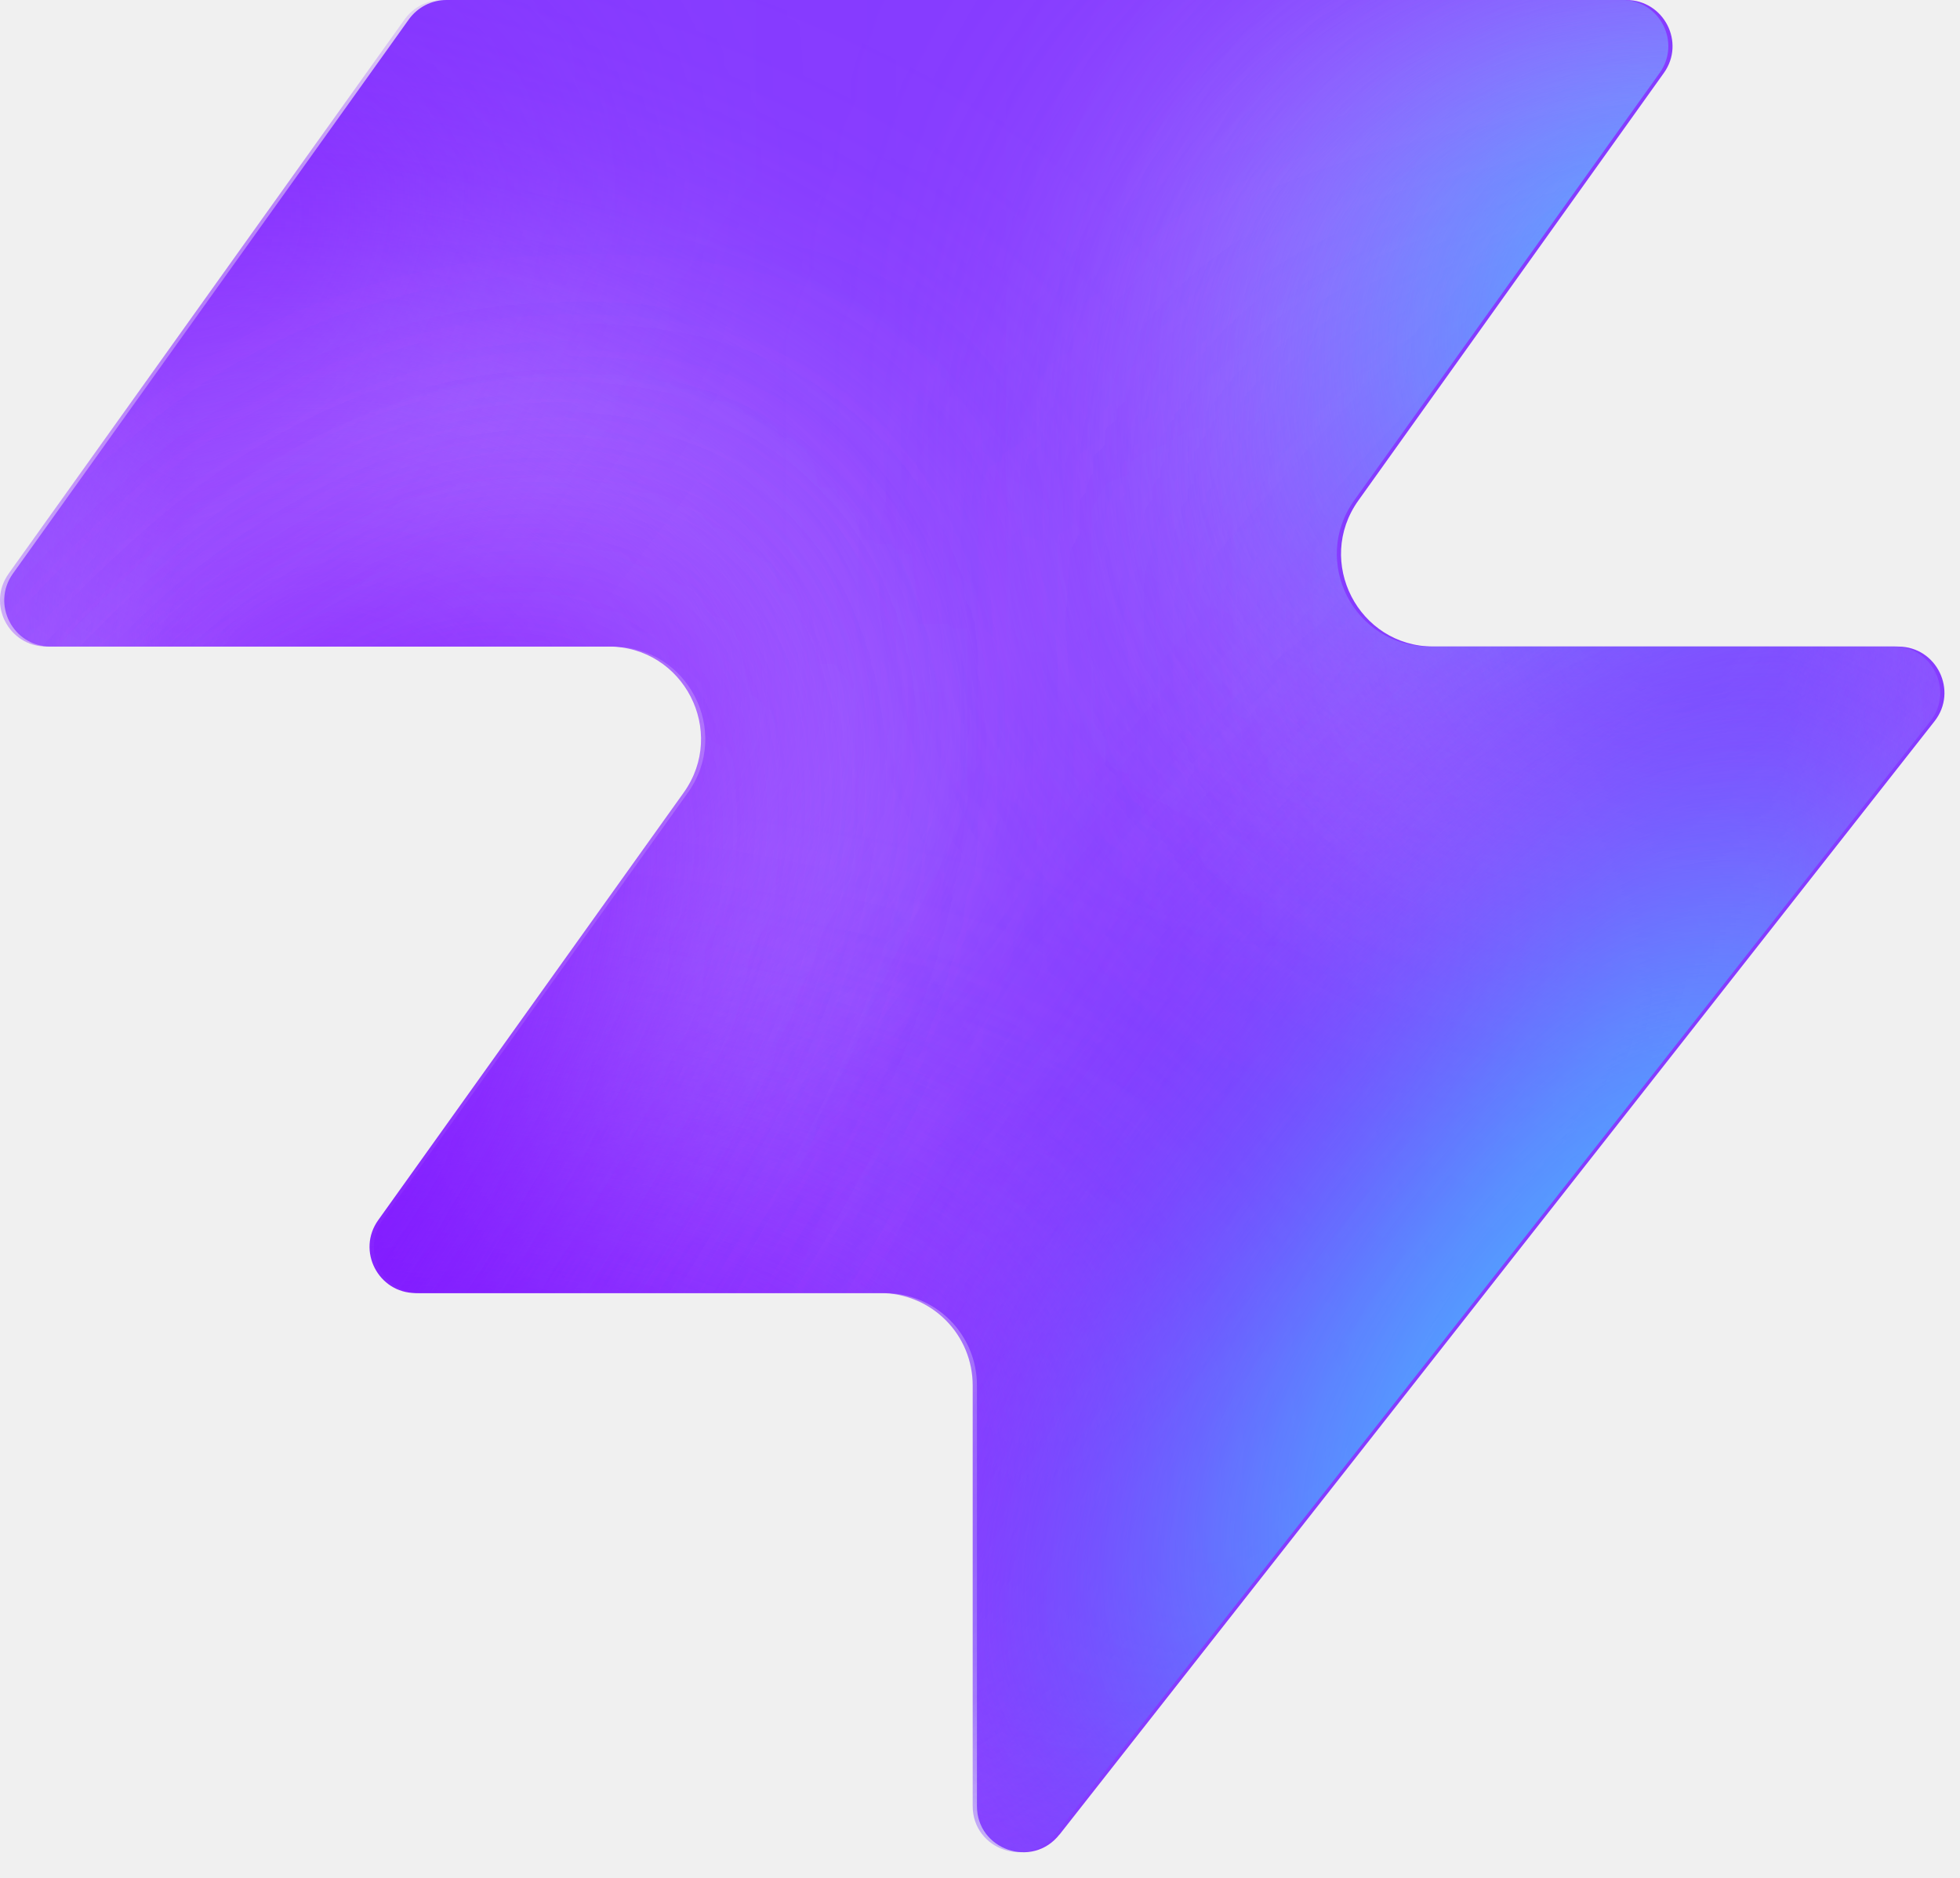
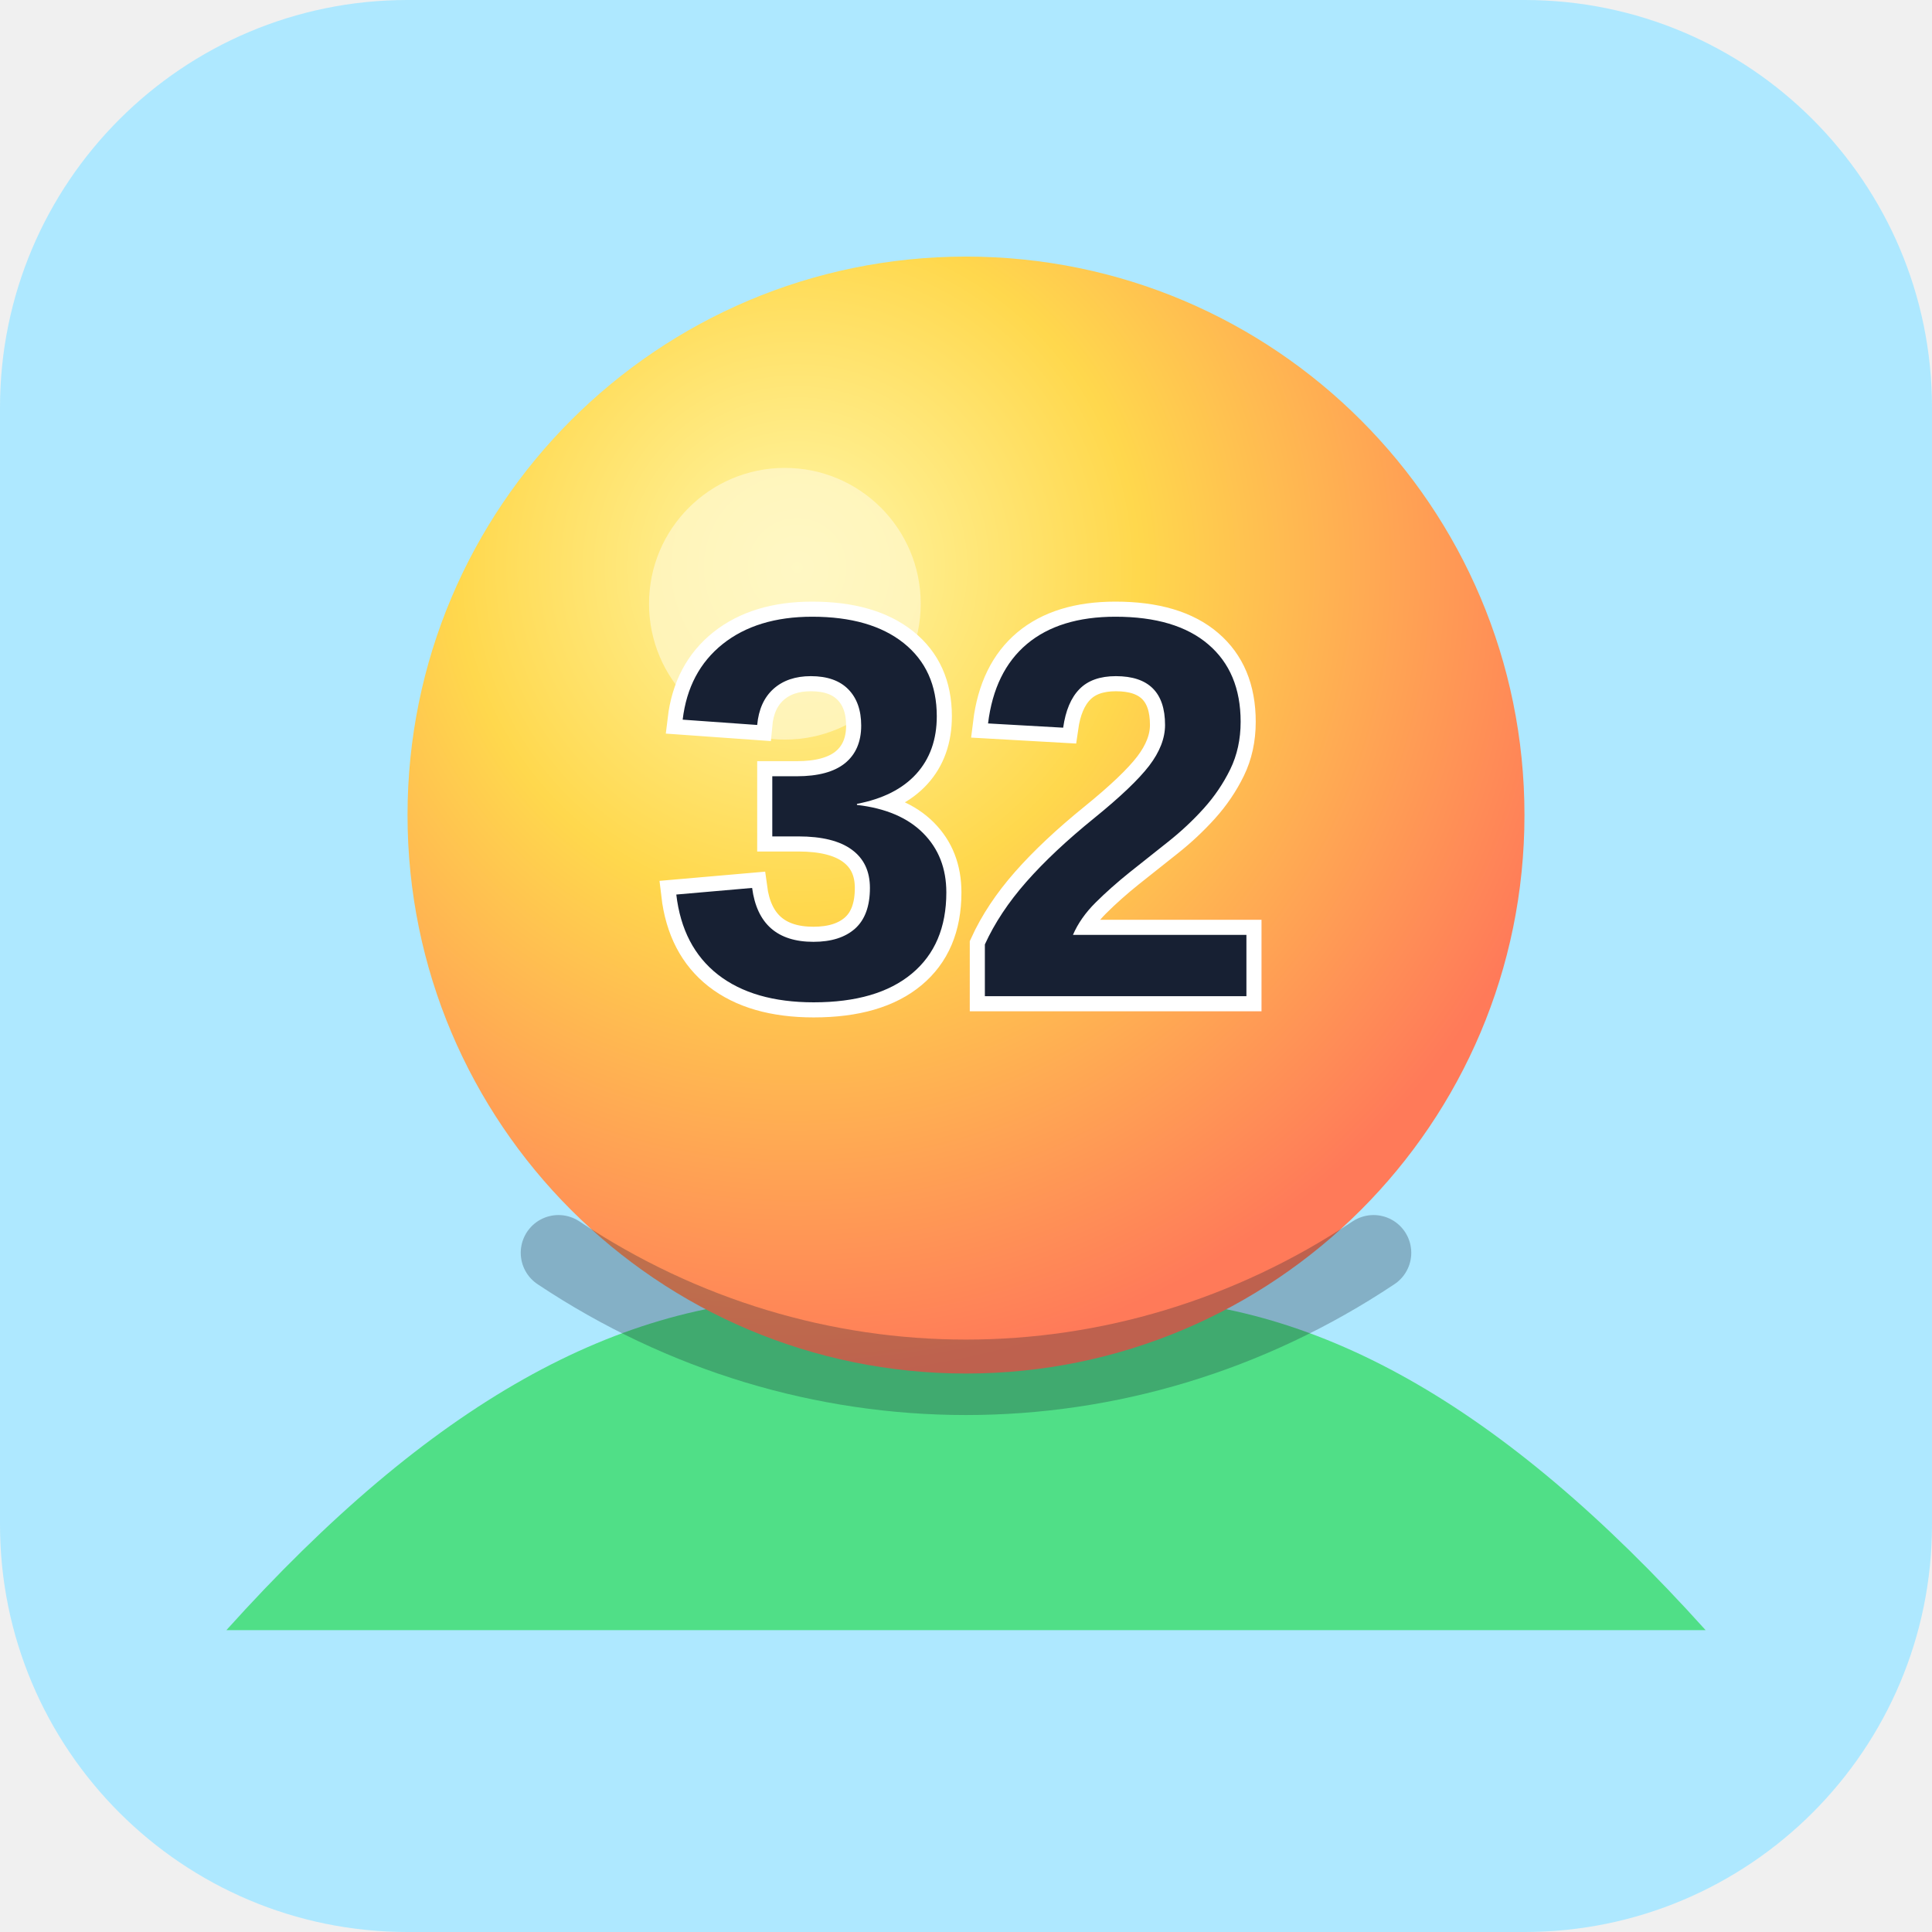
- <svg xmlns="http://www.w3.org/2000/svg" width="48" height="46" fill="none" viewBox="0 0 48 46">
-   <path fill="#863bff" d="M25.946 44.938c-.664.845-2.021.375-2.021-.698V33.937a2.26 2.26 0 0 0-2.262-2.262H10.287c-.92 0-1.456-1.04-.92-1.788l7.48-10.471c1.07-1.497 0-3.578-1.842-3.578H1.237c-.92 0-1.456-1.04-.92-1.788L10.013.474c.214-.297.556-.474.92-.474h28.894c.92 0 1.456 1.04.92 1.788l-7.48 10.471c-1.07 1.498 0 3.579 1.842 3.579h11.377c.943 0 1.473 1.088.89 1.83L25.947 44.94z" style="fill:#863bff;fill:color(display-p3 .525 .23 1);fill-opacity:1" />
-   <mask id="a" width="48" height="46" x="0" y="0" maskUnits="userSpaceOnUse" style="mask-type:alpha">
-     <path fill="#000" d="M25.842 44.938c-.664.844-2.021.375-2.021-.698V33.937a2.26 2.26 0 0 0-2.262-2.262H10.183c-.92 0-1.456-1.04-.92-1.788l7.48-10.471c1.07-1.498 0-3.579-1.842-3.579H1.133c-.92 0-1.456-1.04-.92-1.787L9.91.473c.214-.297.556-.474.92-.474h28.894c.92 0 1.456 1.04.92 1.788l-7.48 10.471c-1.07 1.498 0 3.578 1.842 3.578h11.377c.943 0 1.473 1.088.89 1.832L25.843 44.94z" style="fill:#000;fill-opacity:1" />
-   </mask>
-   <g mask="url(#a)">
-     <g filter="url(#b)">
-       <ellipse cx="5.508" cy="14.704" fill="#ede6ff" rx="5.508" ry="14.704" style="fill:#ede6ff;fill:color(display-p3 .927 .903 1);fill-opacity:1" transform="matrix(.00324 1 1 -.00324 -4.47 31.516)" />
-     </g>
-     <g filter="url(#c)">
-       <ellipse cx="10.399" cy="29.851" fill="#ede6ff" rx="10.399" ry="29.851" style="fill:#ede6ff;fill:color(display-p3 .927 .903 1);fill-opacity:1" transform="matrix(.00324 1 1 -.00324 -39.328 7.883)" />
-     </g>
-     <g filter="url(#d)">
-       <ellipse cx="5.508" cy="30.487" fill="#7e14ff" rx="5.508" ry="30.487" style="fill:#7e14ff;fill:color(display-p3 .492 .077 1);fill-opacity:1" transform="rotate(89.814 -25.913 -14.639)scale(1 -1)" />
-     </g>
-     <g filter="url(#e)">
-       <ellipse cx="5.508" cy="30.599" fill="#7e14ff" rx="5.508" ry="30.599" style="fill:#7e14ff;fill:color(display-p3 .492 .077 1);fill-opacity:1" transform="rotate(89.814 -32.644 -3.334)scale(1 -1)" />
-     </g>
-     <g filter="url(#f)">
-       <ellipse cx="5.508" cy="30.599" fill="#7e14ff" rx="5.508" ry="30.599" style="fill:#7e14ff;fill:color(display-p3 .492 .077 1);fill-opacity:1" transform="matrix(.00324 1 1 -.00324 -34.34 30.47)" />
-     </g>
-     <g filter="url(#g)">
-       <ellipse cx="14.072" cy="22.078" fill="#ede6ff" rx="14.072" ry="22.078" style="fill:#ede6ff;fill:color(display-p3 .927 .903 1);fill-opacity:1" transform="rotate(93.35 24.506 48.493)scale(-1 1)" />
-     </g>
-     <g filter="url(#h)">
-       <ellipse cx="3.47" cy="21.501" fill="#7e14ff" rx="3.47" ry="21.501" style="fill:#7e14ff;fill:color(display-p3 .492 .077 1);fill-opacity:1" transform="rotate(89.009 28.708 47.59)scale(-1 1)" />
-     </g>
-     <g filter="url(#i)">
-       <ellipse cx="3.47" cy="21.501" fill="#7e14ff" rx="3.47" ry="21.501" style="fill:#7e14ff;fill:color(display-p3 .492 .077 1);fill-opacity:1" transform="rotate(89.009 28.708 47.59)scale(-1 1)" />
-     </g>
-     <g filter="url(#j)">
-       <ellipse cx=".387" cy="8.972" fill="#7e14ff" rx="4.407" ry="29.108" style="fill:#7e14ff;fill:color(display-p3 .492 .077 1);fill-opacity:1" transform="rotate(39.51 .387 8.972)" />
-     </g>
-     <g filter="url(#k)">
-       <ellipse cx="47.523" cy="-6.092" fill="#7e14ff" rx="4.407" ry="29.108" style="fill:#7e14ff;fill:color(display-p3 .492 .077 1);fill-opacity:1" transform="rotate(37.892 47.523 -6.092)" />
-     </g>
-     <g filter="url(#l)">
-       <ellipse cx="41.412" cy="6.333" fill="#47bfff" rx="5.971" ry="9.665" style="fill:#47bfff;fill:color(display-p3 .28 .748 1);fill-opacity:1" transform="rotate(37.892 41.412 6.333)" />
-     </g>
-     <g filter="url(#m)">
-       <ellipse cx="-1.879" cy="38.332" fill="#7e14ff" rx="4.407" ry="29.108" style="fill:#7e14ff;fill:color(display-p3 .492 .077 1);fill-opacity:1" transform="rotate(37.892 -1.88 38.332)" />
-     </g>
-     <g filter="url(#n)">
-       <ellipse cx="-1.879" cy="38.332" fill="#7e14ff" rx="4.407" ry="29.108" style="fill:#7e14ff;fill:color(display-p3 .492 .077 1);fill-opacity:1" transform="rotate(37.892 -1.88 38.332)" />
-     </g>
-     <g filter="url(#o)">
-       <ellipse cx="35.651" cy="29.907" fill="#7e14ff" rx="4.407" ry="29.108" style="fill:#7e14ff;fill:color(display-p3 .492 .077 1);fill-opacity:1" transform="rotate(37.892 35.651 29.907)" />
-     </g>
-     <g filter="url(#p)">
-       <ellipse cx="38.418" cy="32.4" fill="#47bfff" rx="5.971" ry="15.297" style="fill:#47bfff;fill:color(display-p3 .28 .748 1);fill-opacity:1" transform="rotate(37.892 38.418 32.4)" />
-     </g>
-   </g>
+ <svg xmlns="http://www.w3.org/2000/svg" viewBox="0 0 256 256" role="img" aria-label="Number Ball Run">
  <defs>
-     <filter id="b" width="60.045" height="41.654" x="-19.77" y="16.149" color-interpolation-filters="sRGB" filterUnits="userSpaceOnUse">
-       <feFlood flood-opacity="0" result="BackgroundImageFix" />
-       <feBlend in="SourceGraphic" in2="BackgroundImageFix" result="shape" />
-       <feGaussianBlur result="effect1_foregroundBlur_2002_17158" stdDeviation="7.659" />
-     </filter>
-     <filter id="c" width="90.34" height="51.437" x="-54.613" y="-7.533" color-interpolation-filters="sRGB" filterUnits="userSpaceOnUse">
-       <feFlood flood-opacity="0" result="BackgroundImageFix" />
-       <feBlend in="SourceGraphic" in2="BackgroundImageFix" result="shape" />
-       <feGaussianBlur result="effect1_foregroundBlur_2002_17158" stdDeviation="7.659" />
-     </filter>
-     <filter id="d" width="79.355" height="29.4" x="-49.64" y="2.03" color-interpolation-filters="sRGB" filterUnits="userSpaceOnUse">
-       <feFlood flood-opacity="0" result="BackgroundImageFix" />
-       <feBlend in="SourceGraphic" in2="BackgroundImageFix" result="shape" />
-       <feGaussianBlur result="effect1_foregroundBlur_2002_17158" stdDeviation="4.596" />
-     </filter>
-     <filter id="e" width="79.579" height="29.4" x="-45.045" y="20.029" color-interpolation-filters="sRGB" filterUnits="userSpaceOnUse">
-       <feFlood flood-opacity="0" result="BackgroundImageFix" />
-       <feBlend in="SourceGraphic" in2="BackgroundImageFix" result="shape" />
-       <feGaussianBlur result="effect1_foregroundBlur_2002_17158" stdDeviation="4.596" />
-     </filter>
-     <filter id="f" width="79.579" height="29.4" x="-43.513" y="21.178" color-interpolation-filters="sRGB" filterUnits="userSpaceOnUse">
-       <feFlood flood-opacity="0" result="BackgroundImageFix" />
-       <feBlend in="SourceGraphic" in2="BackgroundImageFix" result="shape" />
-       <feGaussianBlur result="effect1_foregroundBlur_2002_17158" stdDeviation="4.596" />
-     </filter>
-     <filter id="g" width="74.749" height="58.852" x="15.756" y="-17.901" color-interpolation-filters="sRGB" filterUnits="userSpaceOnUse">
-       <feFlood flood-opacity="0" result="BackgroundImageFix" />
-       <feBlend in="SourceGraphic" in2="BackgroundImageFix" result="shape" />
-       <feGaussianBlur result="effect1_foregroundBlur_2002_17158" stdDeviation="7.659" />
-     </filter>
-     <filter id="h" width="61.377" height="25.362" x="23.548" y="2.284" color-interpolation-filters="sRGB" filterUnits="userSpaceOnUse">
-       <feFlood flood-opacity="0" result="BackgroundImageFix" />
-       <feBlend in="SourceGraphic" in2="BackgroundImageFix" result="shape" />
-       <feGaussianBlur result="effect1_foregroundBlur_2002_17158" stdDeviation="4.596" />
-     </filter>
-     <filter id="i" width="61.377" height="25.362" x="23.548" y="2.284" color-interpolation-filters="sRGB" filterUnits="userSpaceOnUse">
-       <feFlood flood-opacity="0" result="BackgroundImageFix" />
-       <feBlend in="SourceGraphic" in2="BackgroundImageFix" result="shape" />
-       <feGaussianBlur result="effect1_foregroundBlur_2002_17158" stdDeviation="4.596" />
-     </filter>
-     <filter id="j" width="56.045" height="63.649" x="-27.636" y="-22.853" color-interpolation-filters="sRGB" filterUnits="userSpaceOnUse">
-       <feFlood flood-opacity="0" result="BackgroundImageFix" />
-       <feBlend in="SourceGraphic" in2="BackgroundImageFix" result="shape" />
-       <feGaussianBlur result="effect1_foregroundBlur_2002_17158" stdDeviation="4.596" />
-     </filter>
-     <filter id="k" width="54.814" height="64.646" x="20.116" y="-38.415" color-interpolation-filters="sRGB" filterUnits="userSpaceOnUse">
-       <feFlood flood-opacity="0" result="BackgroundImageFix" />
-       <feBlend in="SourceGraphic" in2="BackgroundImageFix" result="shape" />
-       <feGaussianBlur result="effect1_foregroundBlur_2002_17158" stdDeviation="4.596" />
-     </filter>
-     <filter id="l" width="33.541" height="35.313" x="24.641" y="-11.323" color-interpolation-filters="sRGB" filterUnits="userSpaceOnUse">
-       <feFlood flood-opacity="0" result="BackgroundImageFix" />
-       <feBlend in="SourceGraphic" in2="BackgroundImageFix" result="shape" />
-       <feGaussianBlur result="effect1_foregroundBlur_2002_17158" stdDeviation="4.596" />
-     </filter>
-     <filter id="m" width="54.814" height="64.646" x="-29.286" y="6.009" color-interpolation-filters="sRGB" filterUnits="userSpaceOnUse">
-       <feFlood flood-opacity="0" result="BackgroundImageFix" />
-       <feBlend in="SourceGraphic" in2="BackgroundImageFix" result="shape" />
-       <feGaussianBlur result="effect1_foregroundBlur_2002_17158" stdDeviation="4.596" />
-     </filter>
-     <filter id="n" width="54.814" height="64.646" x="-29.286" y="6.009" color-interpolation-filters="sRGB" filterUnits="userSpaceOnUse">
-       <feFlood flood-opacity="0" result="BackgroundImageFix" />
-       <feBlend in="SourceGraphic" in2="BackgroundImageFix" result="shape" />
-       <feGaussianBlur result="effect1_foregroundBlur_2002_17158" stdDeviation="4.596" />
-     </filter>
-     <filter id="o" width="54.814" height="64.646" x="8.244" y="-2.416" color-interpolation-filters="sRGB" filterUnits="userSpaceOnUse">
-       <feFlood flood-opacity="0" result="BackgroundImageFix" />
-       <feBlend in="SourceGraphic" in2="BackgroundImageFix" result="shape" />
-       <feGaussianBlur result="effect1_foregroundBlur_2002_17158" stdDeviation="4.596" />
-     </filter>
-     <filter id="p" width="39.409" height="43.623" x="18.713" y="10.588" color-interpolation-filters="sRGB" filterUnits="userSpaceOnUse">
-       <feFlood flood-opacity="0" result="BackgroundImageFix" />
-       <feBlend in="SourceGraphic" in2="BackgroundImageFix" result="shape" />
-       <feGaussianBlur result="effect1_foregroundBlur_2002_17158" stdDeviation="4.596" />
-     </filter>
+     <radialGradient id="ball" cx="35%" cy="28%" r="72%">
+       <stop offset="0%" stop-color="#fff7a8" />
+       <stop offset="42%" stop-color="#ffd84d" />
+       <stop offset="100%" stop-color="#ff7a59" />
+     </radialGradient>
+     <linearGradient id="track" x1="34" x2="222" y1="208" y2="208">
+       <stop offset="0%" stop-color="#50df87" />
+       <stop offset="100%" stop-color="#32c7ff" />
+     </linearGradient>
  </defs>
+   <rect width="256" height="256" rx="54" fill="#aee8ff" />
+   <path d="M30 216c27-30 52-44 78-44h40c26 0 51 14 78 44H30z" fill="url(#track)" />
+   <circle cx="128" cy="108" r="74" fill="url(#ball)" />
+   <circle cx="104" cy="80" r="18" fill="#fff8cf" opacity=".72" />
+   <path d="M74 166c33 22 75 22 108 0" fill="none" stroke="#172033" stroke-width="10" stroke-linecap="round" opacity=".28" />
+   <text x="128" y="132" text-anchor="middle" font-family="Arial, Helvetica, sans-serif" font-size="72" font-weight="900" fill="#172033" stroke="#fff" stroke-width="4" paint-order="stroke">32</text>
</svg>
